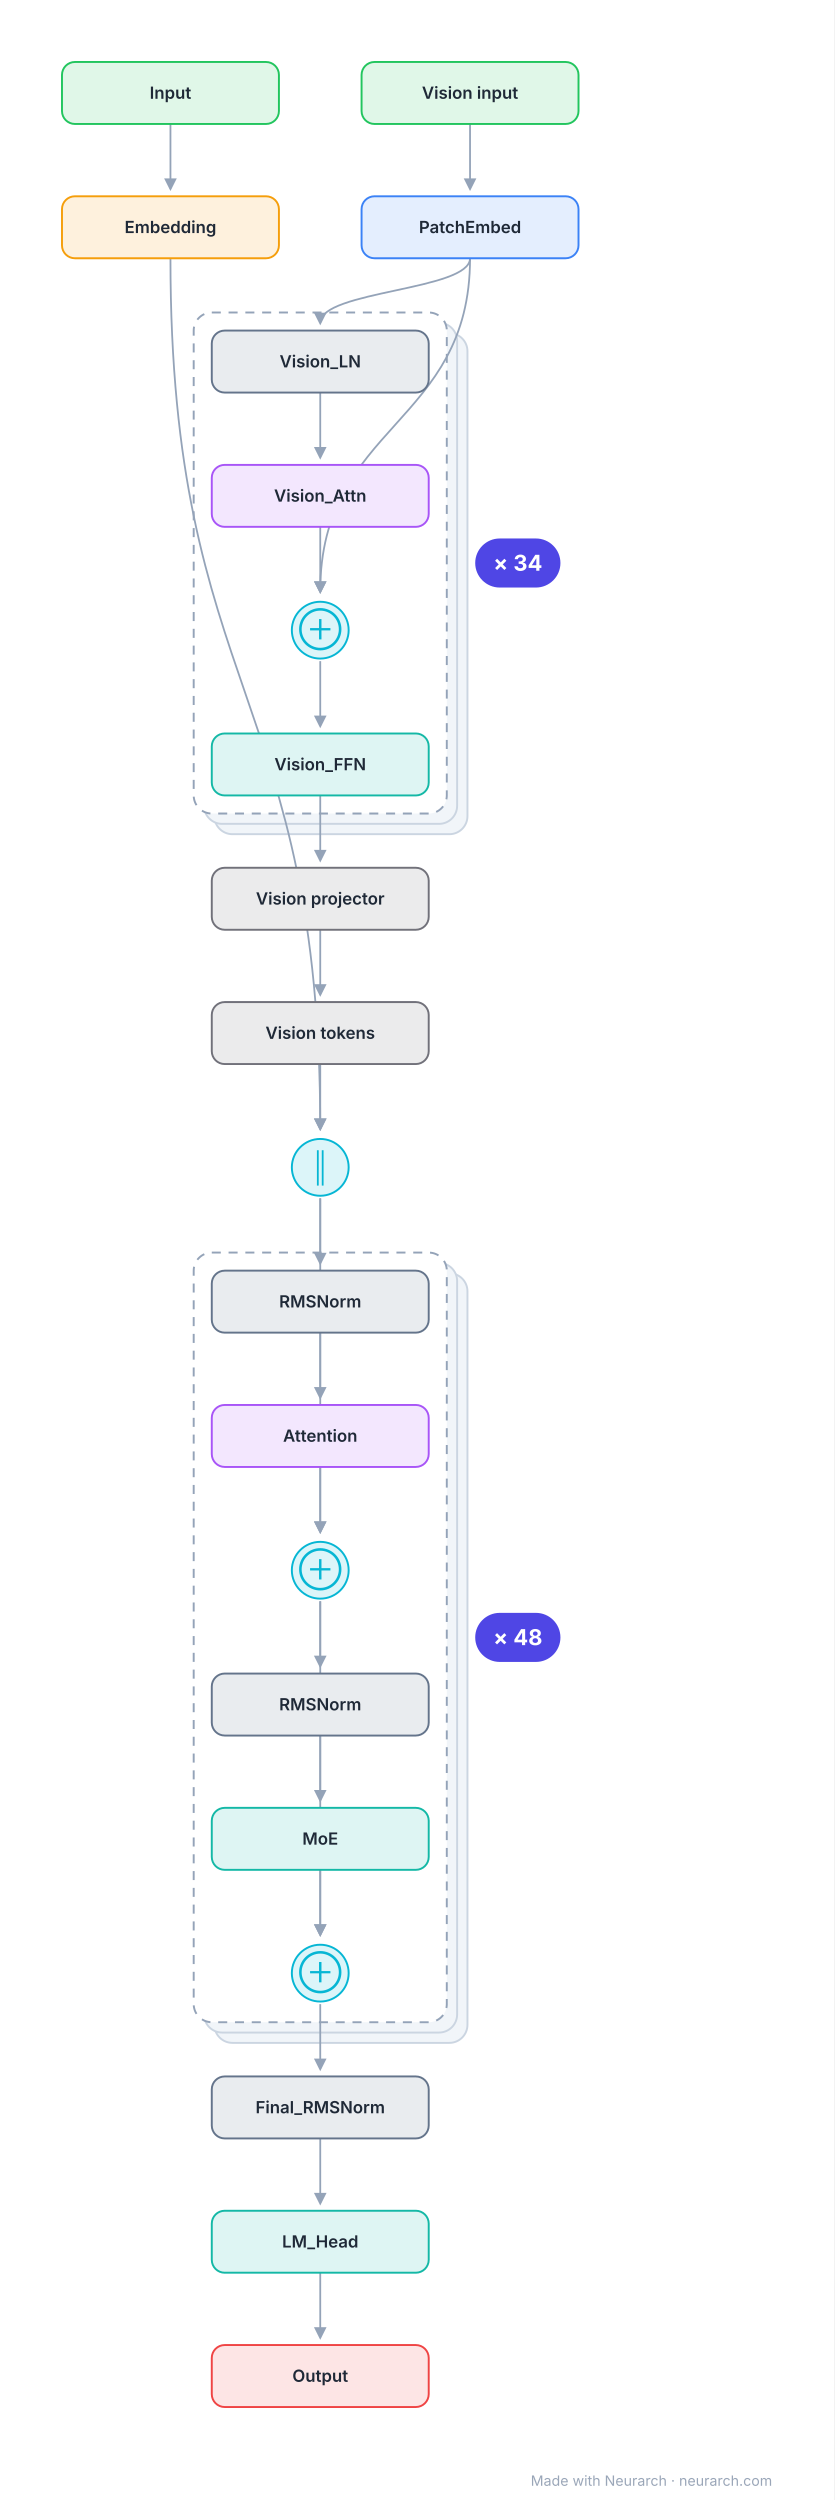
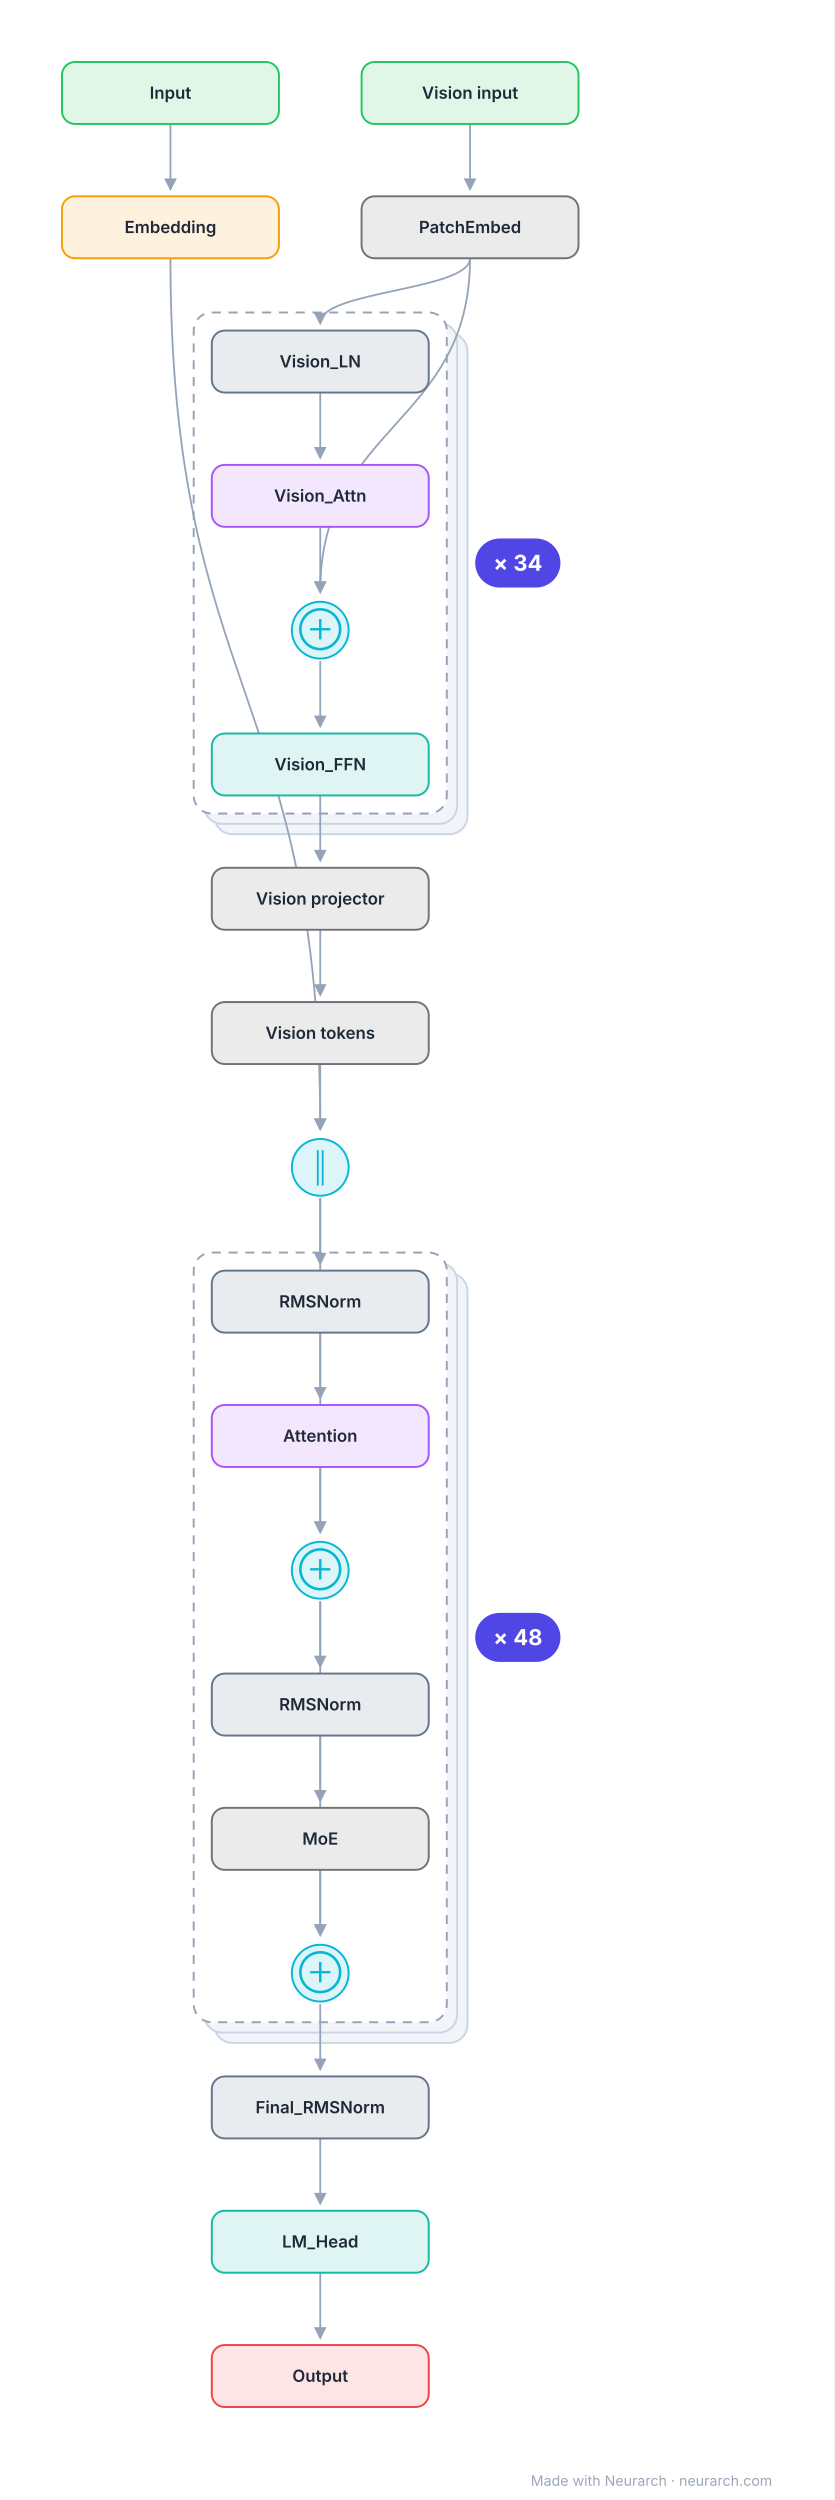
<svg xmlns="http://www.w3.org/2000/svg" width="646" height="1936" viewBox="0 0 646 1936" font-family="-apple-system, 'Segoe UI', Inter, Helvetica, Arial, sans-serif">
  <defs>
    <marker id="arrow" viewBox="0 0 10 10" refX="8" refY="5" markerWidth="7" markerHeight="7" orient="auto-start-reverse">
      <path d="M0,0 L10,5 L0,10 z" fill="#94a3b8" />
    </marker>
  </defs>
  <rect x="0" y="0" width="646" height="1936" fill="#ffffff" />
  <rect x="166.0" y="258.0" width="196.0" height="388.0" rx="14" fill="#f1f5f9" stroke="#cbd5e1" stroke-width="1.5" />
  <rect x="158.0" y="250.0" width="196.0" height="388.0" rx="14" fill="#f1f5f9" stroke="#cbd5e1" stroke-width="1.5" />
  <rect x="150.0" y="242.0" width="196.0" height="388.0" rx="14" fill="#ffffff" stroke="#94a3b8" stroke-width="1.5" stroke-dasharray="7 6" />
  <rect x="368.0" y="417.0" width="66" height="38" rx="19" fill="#4f46e5" />
  <text x="401.0" y="442.0" text-anchor="middle" font-size="17" font-weight="700" fill="#ffffff">× 34</text>
  <rect x="166.0" y="986.0" width="196.0" height="596.0" rx="14" fill="#f1f5f9" stroke="#cbd5e1" stroke-width="1.5" />
  <rect x="158.0" y="978.0" width="196.0" height="596.0" rx="14" fill="#f1f5f9" stroke="#cbd5e1" stroke-width="1.5" />
  <rect x="150.0" y="970.0" width="196.0" height="596.0" rx="14" fill="#ffffff" stroke="#94a3b8" stroke-width="1.5" stroke-dasharray="7 6" />
  <rect x="368.0" y="1249.0" width="66" height="38" rx="19" fill="#4f46e5" />
  <text x="401.0" y="1274.0" text-anchor="middle" font-size="17" font-weight="700" fill="#ffffff">× 48</text>
  <path d="M132.0,96.0 C132.0,121.0 132.0,121.0 132.0,146.0" fill="none" stroke="#94a3b8" stroke-width="1.4" marker-end="url(#arrow)" />
  <path d="M364.0,96.0 C364.0,121.0 364.0,121.0 364.0,146.0" fill="none" stroke="#94a3b8" stroke-width="1.4" marker-end="url(#arrow)" />
  <path d="M364.0,200.0 C364.0,225.0 248.0,225.0 248.0,250.0" fill="none" stroke="#94a3b8" stroke-width="1.4" marker-end="url(#arrow)" />
  <path d="M248.0,304.0 C248.0,329.0 248.0,329.0 248.0,354.0" fill="none" stroke="#94a3b8" stroke-width="1.4" marker-end="url(#arrow)" />
  <path d="M248.0,408.0 C248.0,433.0 248.0,433.0 248.0,458.0" fill="none" stroke="#94a3b8" stroke-width="1.4" marker-end="url(#arrow)" />
  <path d="M364.0,200.0 C364.0,329.0 248.0,329.0 248.0,458.0" fill="none" stroke="#94a3b8" stroke-width="1.4" marker-end="url(#arrow)" />
  <path d="M248.0,512.0 C248.0,537.0 248.0,537.0 248.0,562.0" fill="none" stroke="#94a3b8" stroke-width="1.4" marker-end="url(#arrow)" />
  <path d="M248.0,720.0 C248.0,745.0 248.0,745.0 248.0,770.0" fill="none" stroke="#94a3b8" stroke-width="1.4" marker-end="url(#arrow)" />
  <path d="M132.0,200.0 C132.0,537.0 248.0,537.0 248.0,874.0" fill="none" stroke="#94a3b8" stroke-width="1.4" marker-end="url(#arrow)" />
  <path d="M248.0,824.0 C248.0,849.0 248.0,849.0 248.0,874.0" fill="none" stroke="#94a3b8" stroke-width="1.4" marker-end="url(#arrow)" />
  <path d="M248.0,928.0 C248.0,953.0 248.0,953.0 248.0,978.0" fill="none" stroke="#94a3b8" stroke-width="1.4" marker-end="url(#arrow)" />
  <path d="M248.0,1032.0 C248.0,1057.0 248.0,1057.0 248.0,1082.0" fill="none" stroke="#94a3b8" stroke-width="1.4" marker-end="url(#arrow)" />
  <path d="M248.0,1136.0 C248.0,1161.0 248.0,1161.0 248.0,1186.0" fill="none" stroke="#94a3b8" stroke-width="1.4" marker-end="url(#arrow)" />
  <path d="M248.0,928.0 C248.0,1057.0 248.0,1057.0 248.0,1186.0" fill="none" stroke="#94a3b8" stroke-width="1.4" marker-end="url(#arrow)" />
  <path d="M248.0,1240.0 C248.0,1265.0 248.0,1265.0 248.0,1290.0" fill="none" stroke="#94a3b8" stroke-width="1.4" marker-end="url(#arrow)" />
  <path d="M248.0,1344.0 C248.0,1369.0 248.0,1369.0 248.0,1394.0" fill="none" stroke="#94a3b8" stroke-width="1.4" marker-end="url(#arrow)" />
  <path d="M248.0,1448.0 C248.0,1473.0 248.0,1473.0 248.0,1498.0" fill="none" stroke="#94a3b8" stroke-width="1.4" marker-end="url(#arrow)" />
  <path d="M248.0,1240.0 C248.0,1369.0 248.0,1369.0 248.0,1498.0" fill="none" stroke="#94a3b8" stroke-width="1.4" marker-end="url(#arrow)" />
  <path d="M248.0,1656.0 C248.0,1681.0 248.0,1681.0 248.0,1706.0" fill="none" stroke="#94a3b8" stroke-width="1.4" marker-end="url(#arrow)" />
  <path d="M248.0,1760.0 C248.0,1785.0 248.0,1785.0 248.0,1810.0" fill="none" stroke="#94a3b8" stroke-width="1.4" marker-end="url(#arrow)" />
  <path d="M248.0,616.0 C248.0,641.0 248.0,641.0 248.0,666.0" fill="none" stroke="#94a3b8" stroke-width="1.4" marker-end="url(#arrow)" />
  <path d="M248.0,1552.0 C248.0,1577.0 248.0,1577.0 248.0,1602.0" fill="none" stroke="#94a3b8" stroke-width="1.4" marker-end="url(#arrow)" />
  <rect x="48.0" y="48.0" width="168" height="48" rx="10" fill="rgb(224, 247, 232)" stroke="#22c55e" stroke-width="1.5" />
  <text x="132.0" y="76.5" text-anchor="middle" font-size="13" font-weight="600" fill="#1f2937">Input</text>
  <rect x="48.0" y="152.0" width="168" height="48" rx="10" fill="rgb(254, 241, 221)" stroke="#f59e0b" stroke-width="1.5" />
  <text x="132.0" y="180.5" text-anchor="middle" font-size="13" font-weight="600" fill="#1f2937">Embedding</text>
  <rect x="280.0" y="48.0" width="168" height="48" rx="10" fill="rgb(224, 247, 232)" stroke="#22c55e" stroke-width="1.5" />
  <text x="364.0" y="76.5" text-anchor="middle" font-size="13" font-weight="600" fill="#1f2937">Vision input</text>
-   <rect x="280.0" y="152.0" width="168" height="48" rx="10" fill="rgb(228, 238, 254)" stroke="#3b82f6" stroke-width="1.5" />
+   <rect x="280.0" y="152.0" width="168" height="48" rx="10" fill="rgb(235, 235, 236)" stroke="#71717a" stroke-width="1.5" />
  <text x="364.0" y="180.5" text-anchor="middle" font-size="13" font-weight="600" fill="#1f2937">PatchEmbed</text>
  <rect x="164.0" y="256.0" width="168" height="48" rx="10" fill="rgb(233, 236, 239)" stroke="#64748b" stroke-width="1.5" />
  <text x="248.0" y="284.5" text-anchor="middle" font-size="13" font-weight="600" fill="#1f2937">Vision_LN</text>
  <rect x="164.0" y="360.0" width="168" height="48" rx="10" fill="rgb(243, 231, 254)" stroke="#a855f7" stroke-width="1.5" />
  <text x="248.0" y="388.5" text-anchor="middle" font-size="13" font-weight="600" fill="#1f2937">Vision_Attn</text>
  <circle cx="248.0" cy="488.0" r="22" fill="rgb(220, 245, 249)" stroke="#06b6d4" stroke-width="1.5" />
  <text x="248.0" y="496.0" text-anchor="middle" font-size="24" fill="#06b6d4">⊕</text>
  <rect x="164.0" y="568.0" width="168" height="48" rx="10" fill="rgb(222, 245, 243)" stroke="#14b8a6" stroke-width="1.5" />
  <text x="248.0" y="596.5" text-anchor="middle" font-size="13" font-weight="600" fill="#1f2937">Vision_FFN</text>
  <rect x="164.0" y="672.0" width="168" height="48" rx="10" fill="rgb(235, 235, 236)" stroke="#71717a" stroke-width="1.5" />
  <text x="248.0" y="700.5" text-anchor="middle" font-size="13" font-weight="600" fill="#1f2937">Vision projector</text>
  <rect x="164.0" y="776.0" width="168" height="48" rx="10" fill="rgb(235, 235, 236)" stroke="#71717a" stroke-width="1.5" />
  <text x="248.0" y="804.5" text-anchor="middle" font-size="13" font-weight="600" fill="#1f2937">Vision tokens</text>
  <circle cx="248.0" cy="904.0" r="22" fill="rgb(220, 245, 249)" stroke="#06b6d4" stroke-width="1.5" />
  <text x="248.0" y="912.0" text-anchor="middle" font-size="24" fill="#06b6d4">∥</text>
  <rect x="164.0" y="984.0" width="168" height="48" rx="10" fill="rgb(233, 236, 239)" stroke="#64748b" stroke-width="1.5" />
  <text x="248.0" y="1012.5" text-anchor="middle" font-size="13" font-weight="600" fill="#1f2937">RMSNorm</text>
  <rect x="164.0" y="1088.0" width="168" height="48" rx="10" fill="rgb(243, 231, 254)" stroke="#a855f7" stroke-width="1.5" />
  <text x="248.0" y="1116.5" text-anchor="middle" font-size="13" font-weight="600" fill="#1f2937">Attention</text>
  <circle cx="248.0" cy="1216.0" r="22" fill="rgb(220, 245, 249)" stroke="#06b6d4" stroke-width="1.5" />
  <text x="248.0" y="1224.0" text-anchor="middle" font-size="24" fill="#06b6d4">⊕</text>
  <rect x="164.0" y="1296.0" width="168" height="48" rx="10" fill="rgb(233, 236, 239)" stroke="#64748b" stroke-width="1.5" />
  <text x="248.0" y="1324.5" text-anchor="middle" font-size="13" font-weight="600" fill="#1f2937">RMSNorm</text>
-   <rect x="164.0" y="1400.0" width="168" height="48" rx="10" fill="rgb(222, 245, 243)" stroke="#14b8a6" stroke-width="1.5" />
+   <rect x="164.0" y="1400.0" width="168" height="48" rx="10" fill="rgb(235, 235, 236)" stroke="#71717a" stroke-width="1.5" />
  <text x="248.0" y="1428.5" text-anchor="middle" font-size="13" font-weight="600" fill="#1f2937">MoE</text>
  <circle cx="248.0" cy="1528.0" r="22" fill="rgb(220, 245, 249)" stroke="#06b6d4" stroke-width="1.5" />
  <text x="248.0" y="1536.0" text-anchor="middle" font-size="24" fill="#06b6d4">⊕</text>
  <rect x="164.0" y="1608.0" width="168" height="48" rx="10" fill="rgb(233, 236, 239)" stroke="#64748b" stroke-width="1.5" />
  <text x="248.0" y="1636.5" text-anchor="middle" font-size="13" font-weight="600" fill="#1f2937">Final_RMSNorm</text>
  <rect x="164.0" y="1712.0" width="168" height="48" rx="10" fill="rgb(222, 245, 243)" stroke="#14b8a6" stroke-width="1.5" />
  <text x="248.0" y="1740.5" text-anchor="middle" font-size="13" font-weight="600" fill="#1f2937">LM_Head</text>
  <rect x="164.0" y="1816.0" width="168" height="48" rx="10" fill="rgb(253, 229, 229)" stroke="#ef4444" stroke-width="1.5" />
  <text x="248.0" y="1844.5" text-anchor="middle" font-size="13" font-weight="600" fill="#1f2937">Output</text>
  <text x="598.0" y="1925.0" text-anchor="end" font-size="11" fill="#9aa6b8">Made with Neurarch · neurarch.com</text>
</svg>
